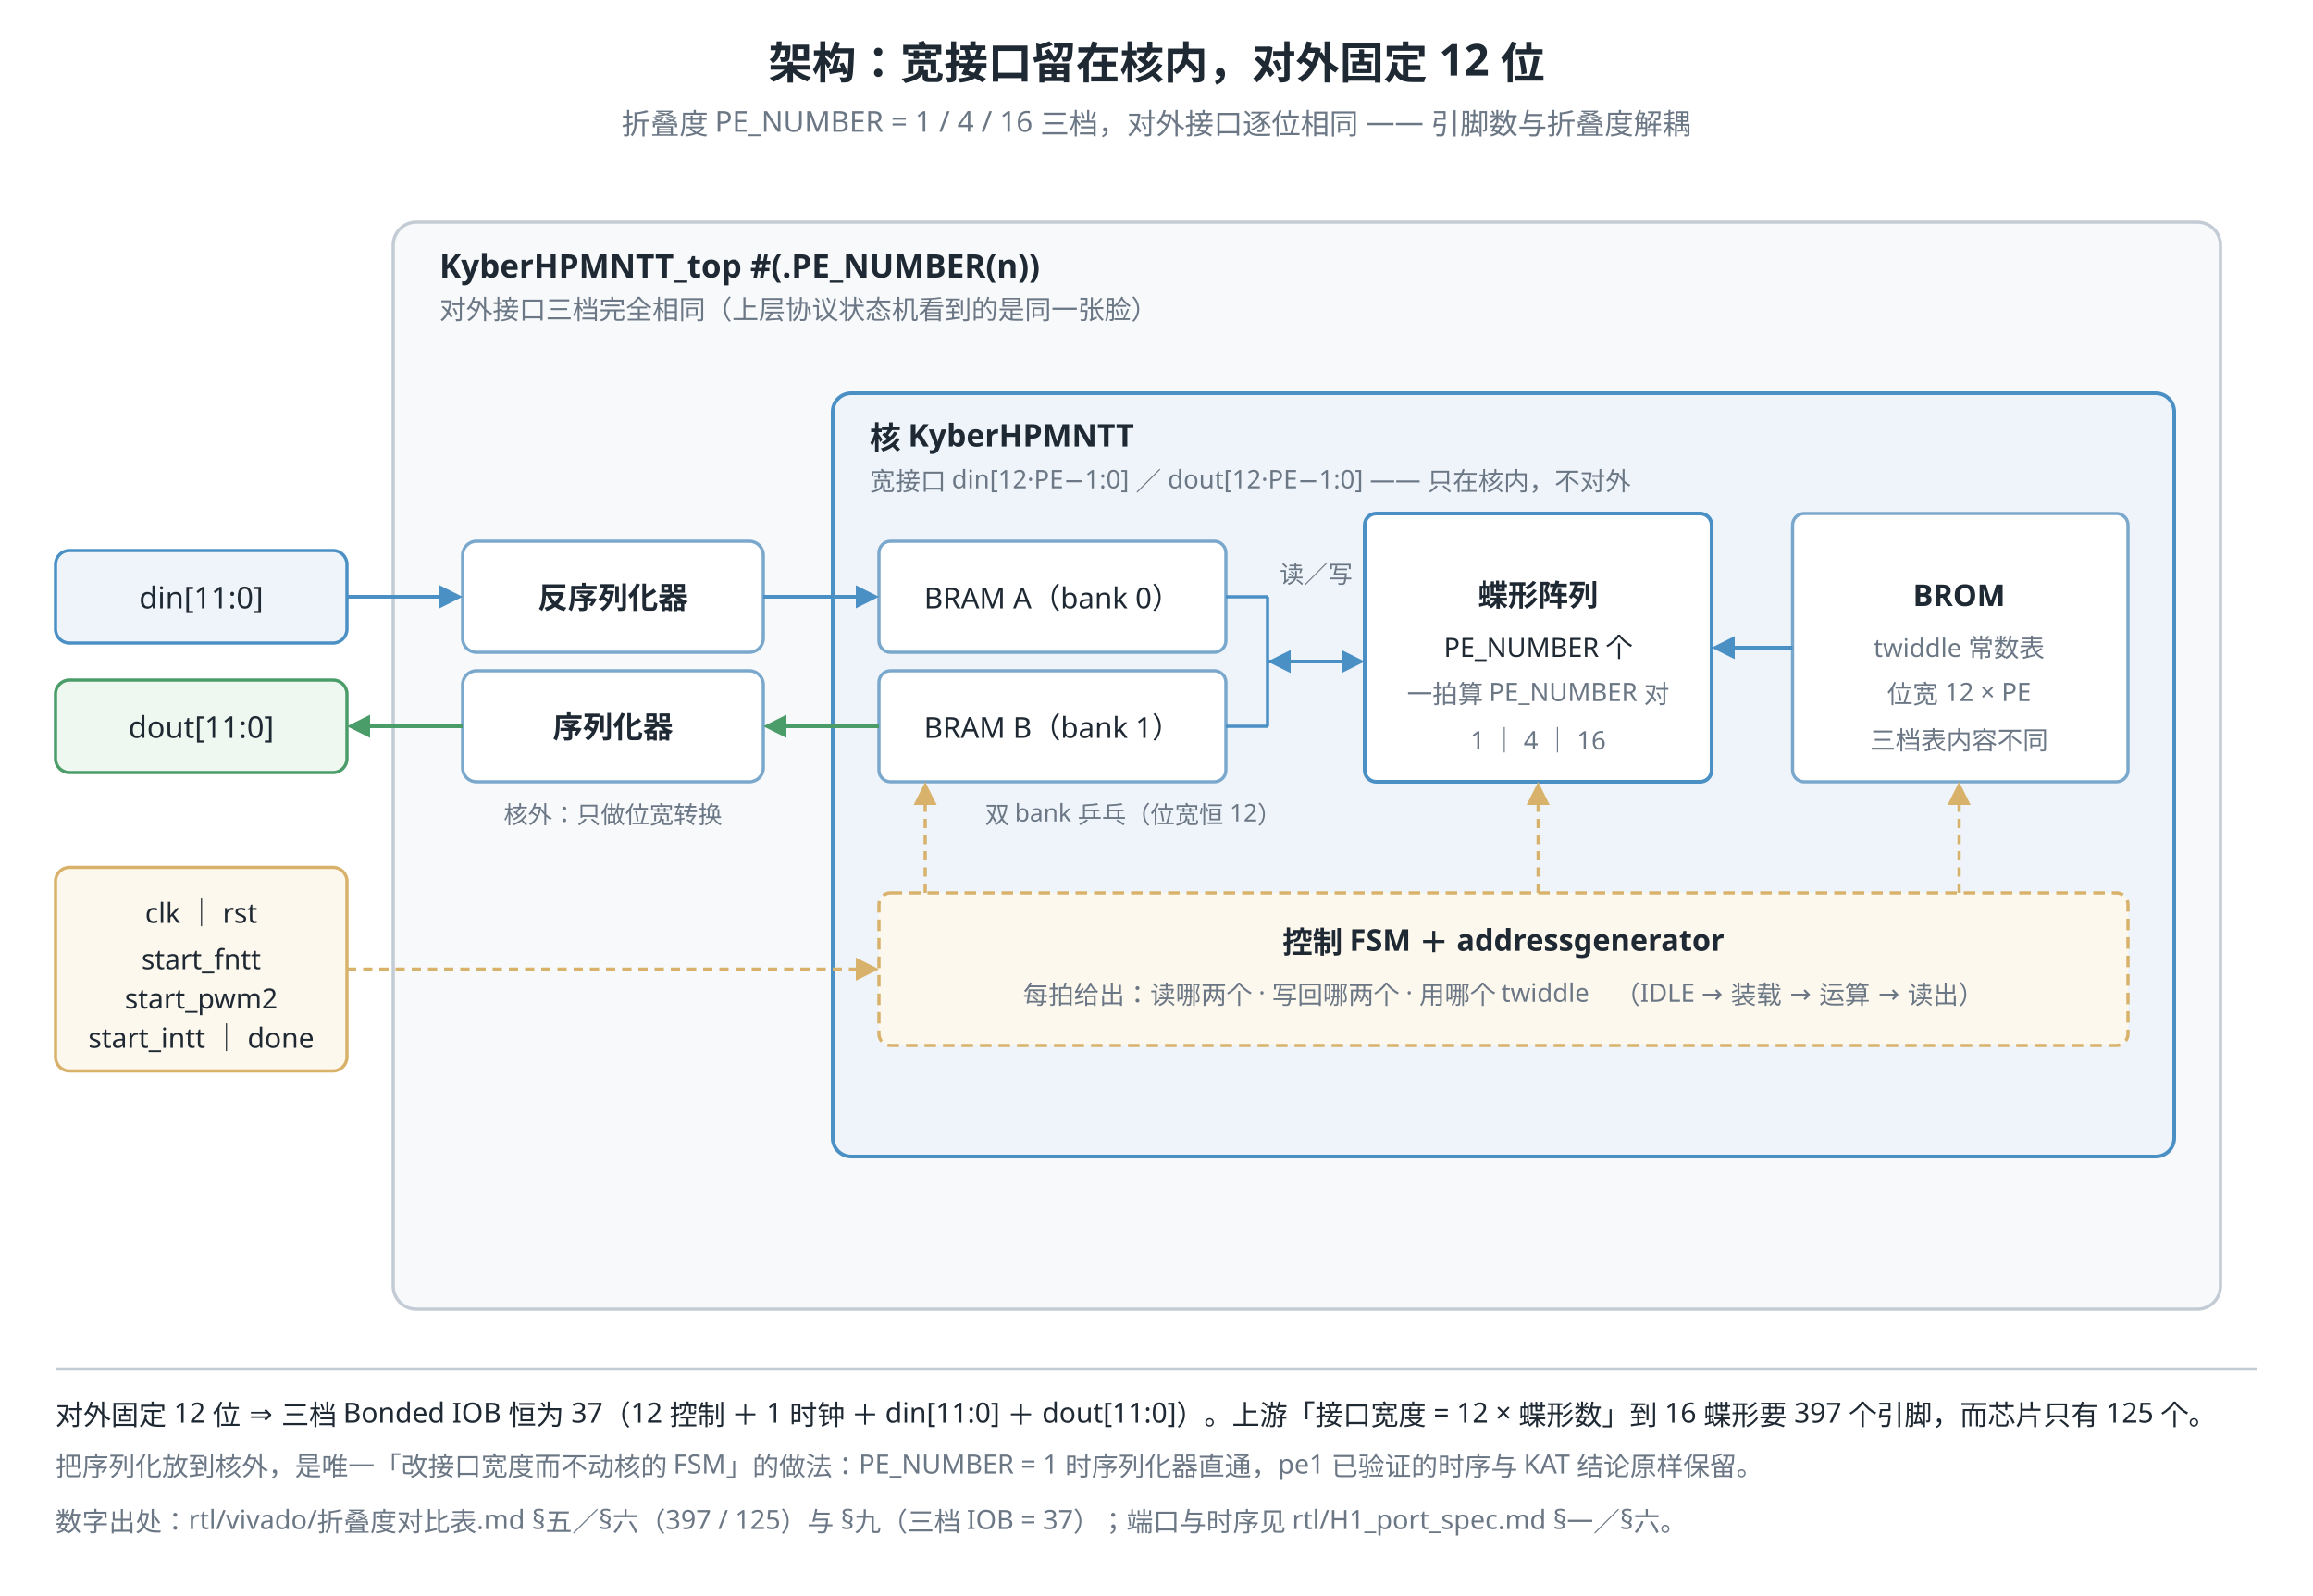
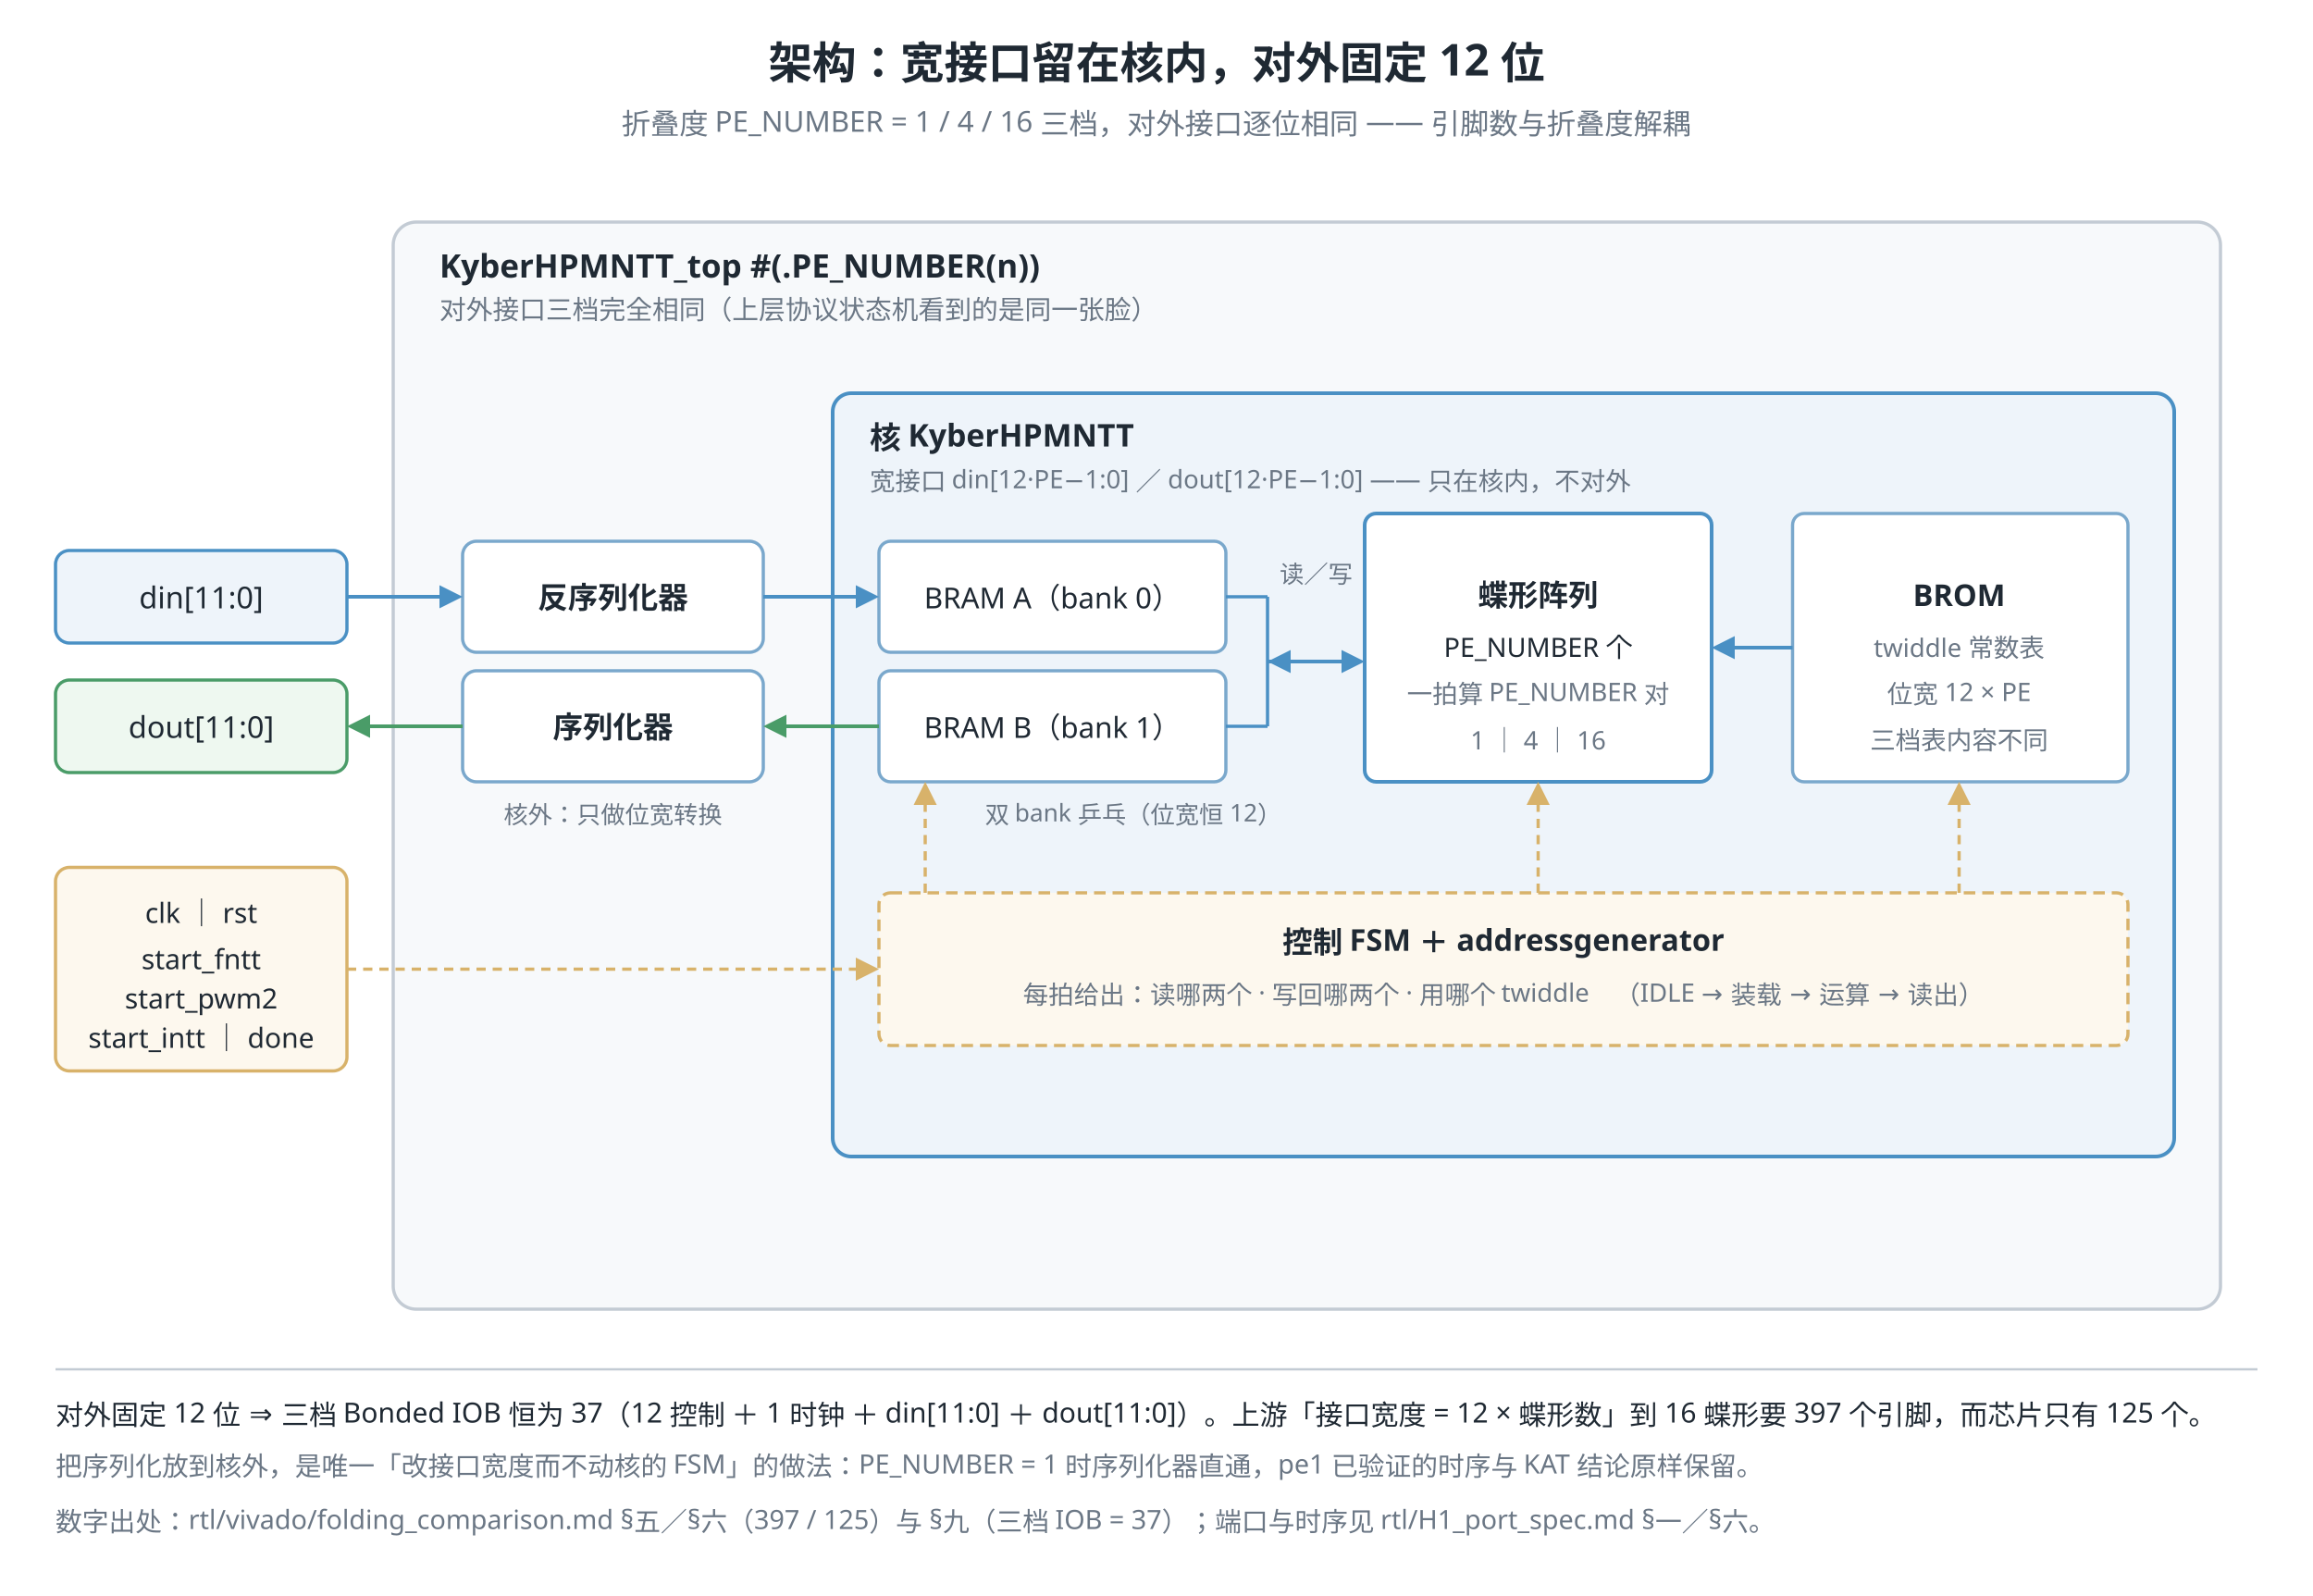
<svg xmlns="http://www.w3.org/2000/svg" width="1000" height="690" viewBox="0 0 1000 690" font-family="'Microsoft YaHei','PingFang SC',sans-serif">
  <rect width="1000" height="690" fill="#ffffff" />
  <text x="500" y="34" text-anchor="middle" font-size="19" font-weight="700" fill="#1f2933">架构：宽接口留在核内，对外固定 12 位</text>
  <text x="500" y="58" text-anchor="middle" font-size="12.5" fill="#6b7785">折叠度 PE_NUMBER = 1 / 4 / 16 三档，对外接口逐位相同 —— 引脚数与折叠度解耦</text>
  <rect x="170" y="96" width="790" height="470" rx="10" fill="#f7f9fb" stroke="#c3cbd4" stroke-width="1.4" />
  <text x="190" y="120" font-size="14" font-weight="700" fill="#1f2933">KyberHPMNTT_top  #(.PE_NUMBER(n))</text>
  <text x="190" y="138" font-size="11.5" fill="#6b7785">对外接口三档完全相同（上层协议状态机看到的是同一张脸）</text>
  <rect x="24" y="238" width="126" height="40" rx="6" fill="#eef4fa" stroke="#4a90c4" stroke-width="1.4" />
  <text x="87" y="263" text-anchor="middle" font-size="13" fill="#1f2933">din[11:0]</text>
  <rect x="24" y="294" width="126" height="40" rx="6" fill="#eef8f0" stroke="#4a9c68" stroke-width="1.4" />
  <text x="87" y="319" text-anchor="middle" font-size="13" fill="#1f2933">dout[11:0]</text>
  <rect x="24" y="375" width="126" height="88" rx="6" fill="#fdf8ee" stroke="#d8b26a" stroke-width="1.4" />
  <text x="87" y="399" text-anchor="middle" font-size="12" fill="#1f2933">clk ｜ rst</text>
  <text x="87" y="419" text-anchor="middle" font-size="12" fill="#1f2933">start_fntt</text>
  <text x="87" y="436" text-anchor="middle" font-size="12" fill="#1f2933">start_pwm2</text>
  <text x="87" y="453" text-anchor="middle" font-size="12" fill="#1f2933">start_intt ｜ done</text>
  <rect x="200" y="234" width="130" height="48" rx="6" fill="#ffffff" stroke="#7aa8cc" stroke-width="1.4" />
  <text x="265" y="263" text-anchor="middle" font-size="13" font-weight="600" fill="#1f2933">反序列化器</text>
  <rect x="200" y="290" width="130" height="48" rx="6" fill="#ffffff" stroke="#7aa8cc" stroke-width="1.4" />
  <text x="265" y="319" text-anchor="middle" font-size="13" font-weight="600" fill="#1f2933">序列化器</text>
  <text x="265" y="356" text-anchor="middle" font-size="10.5" fill="#6b7785">核外：只做位宽转换</text>
  <rect x="360" y="170" width="580" height="330" rx="8" fill="#eef4fa" stroke="#4a90c4" stroke-width="1.6" />
  <text x="376" y="194" font-size="13.5" font-weight="700" fill="#1f2933">核  KyberHPMNTT</text>
  <text x="376" y="212" font-size="11" fill="#6b7785">宽接口 din[12·PE−1:0] ／ dout[12·PE−1:0] —— 只在核内，不对外</text>
  <rect x="380" y="234" width="150" height="48" rx="5" fill="#ffffff" stroke="#7aa8cc" stroke-width="1.4" />
  <text x="455" y="263" text-anchor="middle" font-size="12.5" fill="#1f2933">BRAM A（bank 0）</text>
  <rect x="380" y="290" width="150" height="48" rx="5" fill="#ffffff" stroke="#7aa8cc" stroke-width="1.4" />
  <text x="455" y="319" text-anchor="middle" font-size="12.5" fill="#1f2933">BRAM B（bank 1）</text>
  <text x="490" y="356" text-anchor="middle" font-size="10.5" fill="#6b7785">双 bank 乒乓（位宽恒 12）</text>
  <rect x="590" y="222" width="150" height="116" rx="5" fill="#ffffff" stroke="#4a90c4" stroke-width="1.6" />
  <text x="665" y="262" text-anchor="middle" font-size="13" font-weight="700" fill="#1f2933">蝶形阵列</text>
  <text x="665" y="284" text-anchor="middle" font-size="11.5" fill="#1f2933">PE_NUMBER 个</text>
  <text x="665" y="304" text-anchor="middle" font-size="11" fill="#6b7785">一拍算 PE_NUMBER 对</text>
  <text x="665" y="324" text-anchor="middle" font-size="11" fill="#6b7785">1 ｜ 4 ｜ 16</text>
  <rect x="775" y="222" width="145" height="116" rx="5" fill="#ffffff" stroke="#7aa8cc" stroke-width="1.4" />
  <text x="847" y="262" text-anchor="middle" font-size="13" font-weight="700" fill="#1f2933">BROM</text>
  <text x="847" y="284" text-anchor="middle" font-size="11" fill="#6b7785">twiddle 常数表</text>
  <text x="847" y="304" text-anchor="middle" font-size="11" fill="#6b7785">位宽 12 × PE</text>
  <text x="847" y="324" text-anchor="middle" font-size="11" fill="#6b7785">三档表内容不同</text>
  <rect x="380" y="386" width="540" height="66" rx="5" fill="#fdf8ee" stroke="#d8b26a" stroke-width="1.4" stroke-dasharray="5 3" />
  <text x="650" y="412" text-anchor="middle" font-size="13" font-weight="700" fill="#1f2933">控制 FSM ＋ addressgenerator</text>
  <text x="650" y="434" text-anchor="middle" font-size="11" fill="#6b7785">每拍给出：读哪两个 · 写回哪两个 · 用哪个 twiddle　（IDLE → 装载 → 运算 → 读出）</text>
  <line x1="150" y1="258" x2="194" y2="258" stroke="#4a90c4" stroke-width="1.6" />
  <polygon points="200,258 190,253 190,263" fill="#4a90c4" />
  <line x1="330" y1="258" x2="374" y2="258" stroke="#4a90c4" stroke-width="1.6" />
  <polygon points="380,258 370,253 370,263" fill="#4a90c4" />
  <line x1="380" y1="314" x2="336" y2="314" stroke="#4a9c68" stroke-width="1.6" />
  <polygon points="330,314 340,309 340,319" fill="#4a9c68" />
  <line x1="200" y1="314" x2="156" y2="314" stroke="#4a9c68" stroke-width="1.6" />
  <polygon points="150,314 160,309 160,319" fill="#4a9c68" />
  <path d="M530,258 H548 M530,314 H548 M548,258 V314" stroke="#4a90c4" stroke-width="1.4" fill="none" />
  <line x1="548" y1="286" x2="584" y2="286" stroke="#4a90c4" stroke-width="1.6" />
  <polygon points="590,286 580,281 580,291" fill="#4a90c4" />
  <polygon points="548,286 558,281 558,291" fill="#4a90c4" />
  <text x="569" y="252" text-anchor="middle" font-size="10.5" fill="#6b7785">读／写</text>
  <line x1="775" y1="280" x2="746" y2="280" stroke="#4a90c4" stroke-width="1.6" />
  <polygon points="740,280 750,275 750,285" fill="#4a90c4" />
  <line x1="400" y1="386" x2="400" y2="344" stroke="#d8b26a" stroke-width="1.4" stroke-dasharray="4 3" />
  <polygon points="400,338 395,348 405,348" fill="#d8b26a" />
  <line x1="665" y1="386" x2="665" y2="344" stroke="#d8b26a" stroke-width="1.4" stroke-dasharray="4 3" />
  <polygon points="665,338 660,348 670,348" fill="#d8b26a" />
  <line x1="847" y1="386" x2="847" y2="344" stroke="#d8b26a" stroke-width="1.4" stroke-dasharray="4 3" />
  <polygon points="847,338 842,348 852,348" fill="#d8b26a" />
  <line x1="150" y1="419" x2="374" y2="419" stroke="#d8b26a" stroke-width="1.4" stroke-dasharray="4 3" />
  <polygon points="380,419 370,414 370,424" fill="#d8b26a" />
  <line x1="24" y1="592" x2="976" y2="592" stroke="#c3cbd4" stroke-width="1" />
  <text x="24" y="616" font-size="12" fill="#1f2933">对外固定 12 位 ⇒ 三档 Bonded IOB 恒为 37（12 控制 ＋ 1 时钟 ＋ din[11:0] ＋ dout[11:0]）。上游「接口宽度 = 12 × 蝶形数」到 16 蝶形要 397 个引脚，而芯片只有 125 个。</text>
  <text x="24" y="638" font-size="11.5" fill="#6b7785">把序列化放到核外，是唯一「改接口宽度而不动核的 FSM」的做法：PE_NUMBER = 1 时序列化器直通，pe1 已验证的时序与 KAT 结论原样保留。</text>
-   <text x="24" y="662" font-size="11.5" fill="#6b7785">数字出处：rtl/vivado/折叠度对比表.md §五／§六（397 / 125）与 §九（三档 IOB = 37）；端口与时序见 rtl/H1_port_spec.md §一／§六。</text>
+   <text x="24" y="662" font-size="11.5" fill="#6b7785">数字出处：rtl/vivado/folding_comparison.md §五／§六（397 / 125）与 §九（三档 IOB = 37）；端口与时序见 rtl/H1_port_spec.md §一／§六。</text>
</svg>
